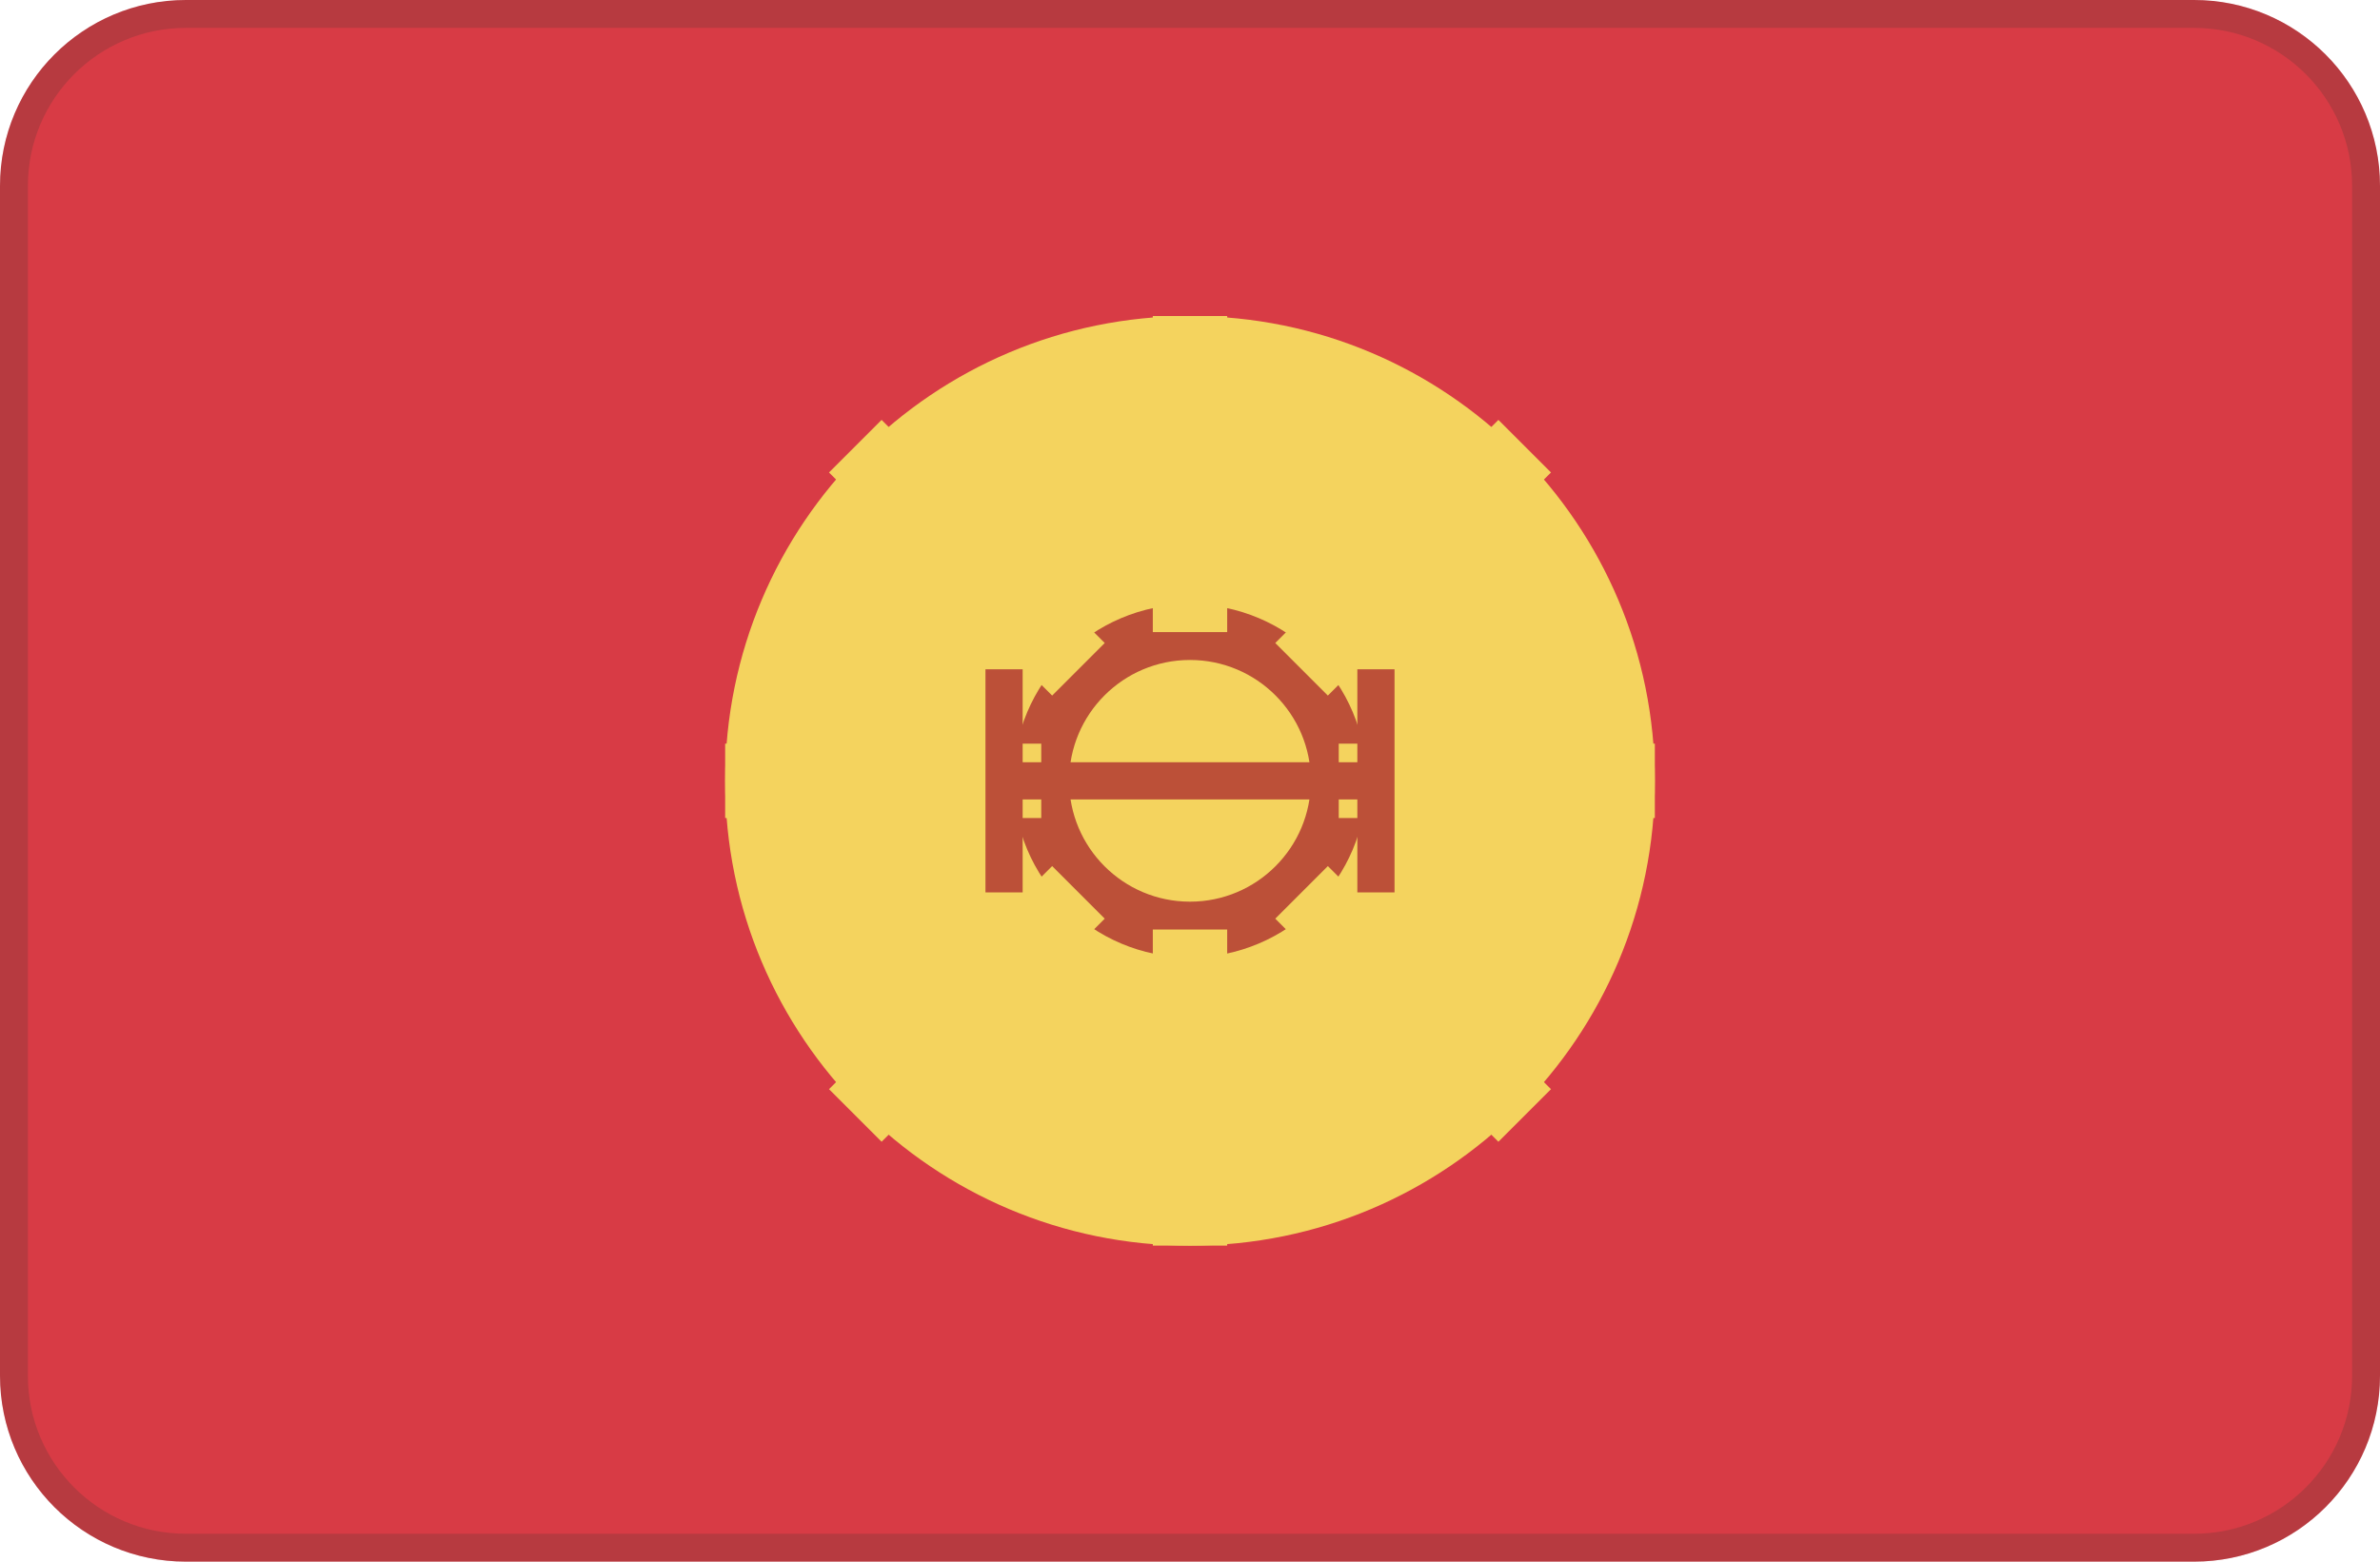
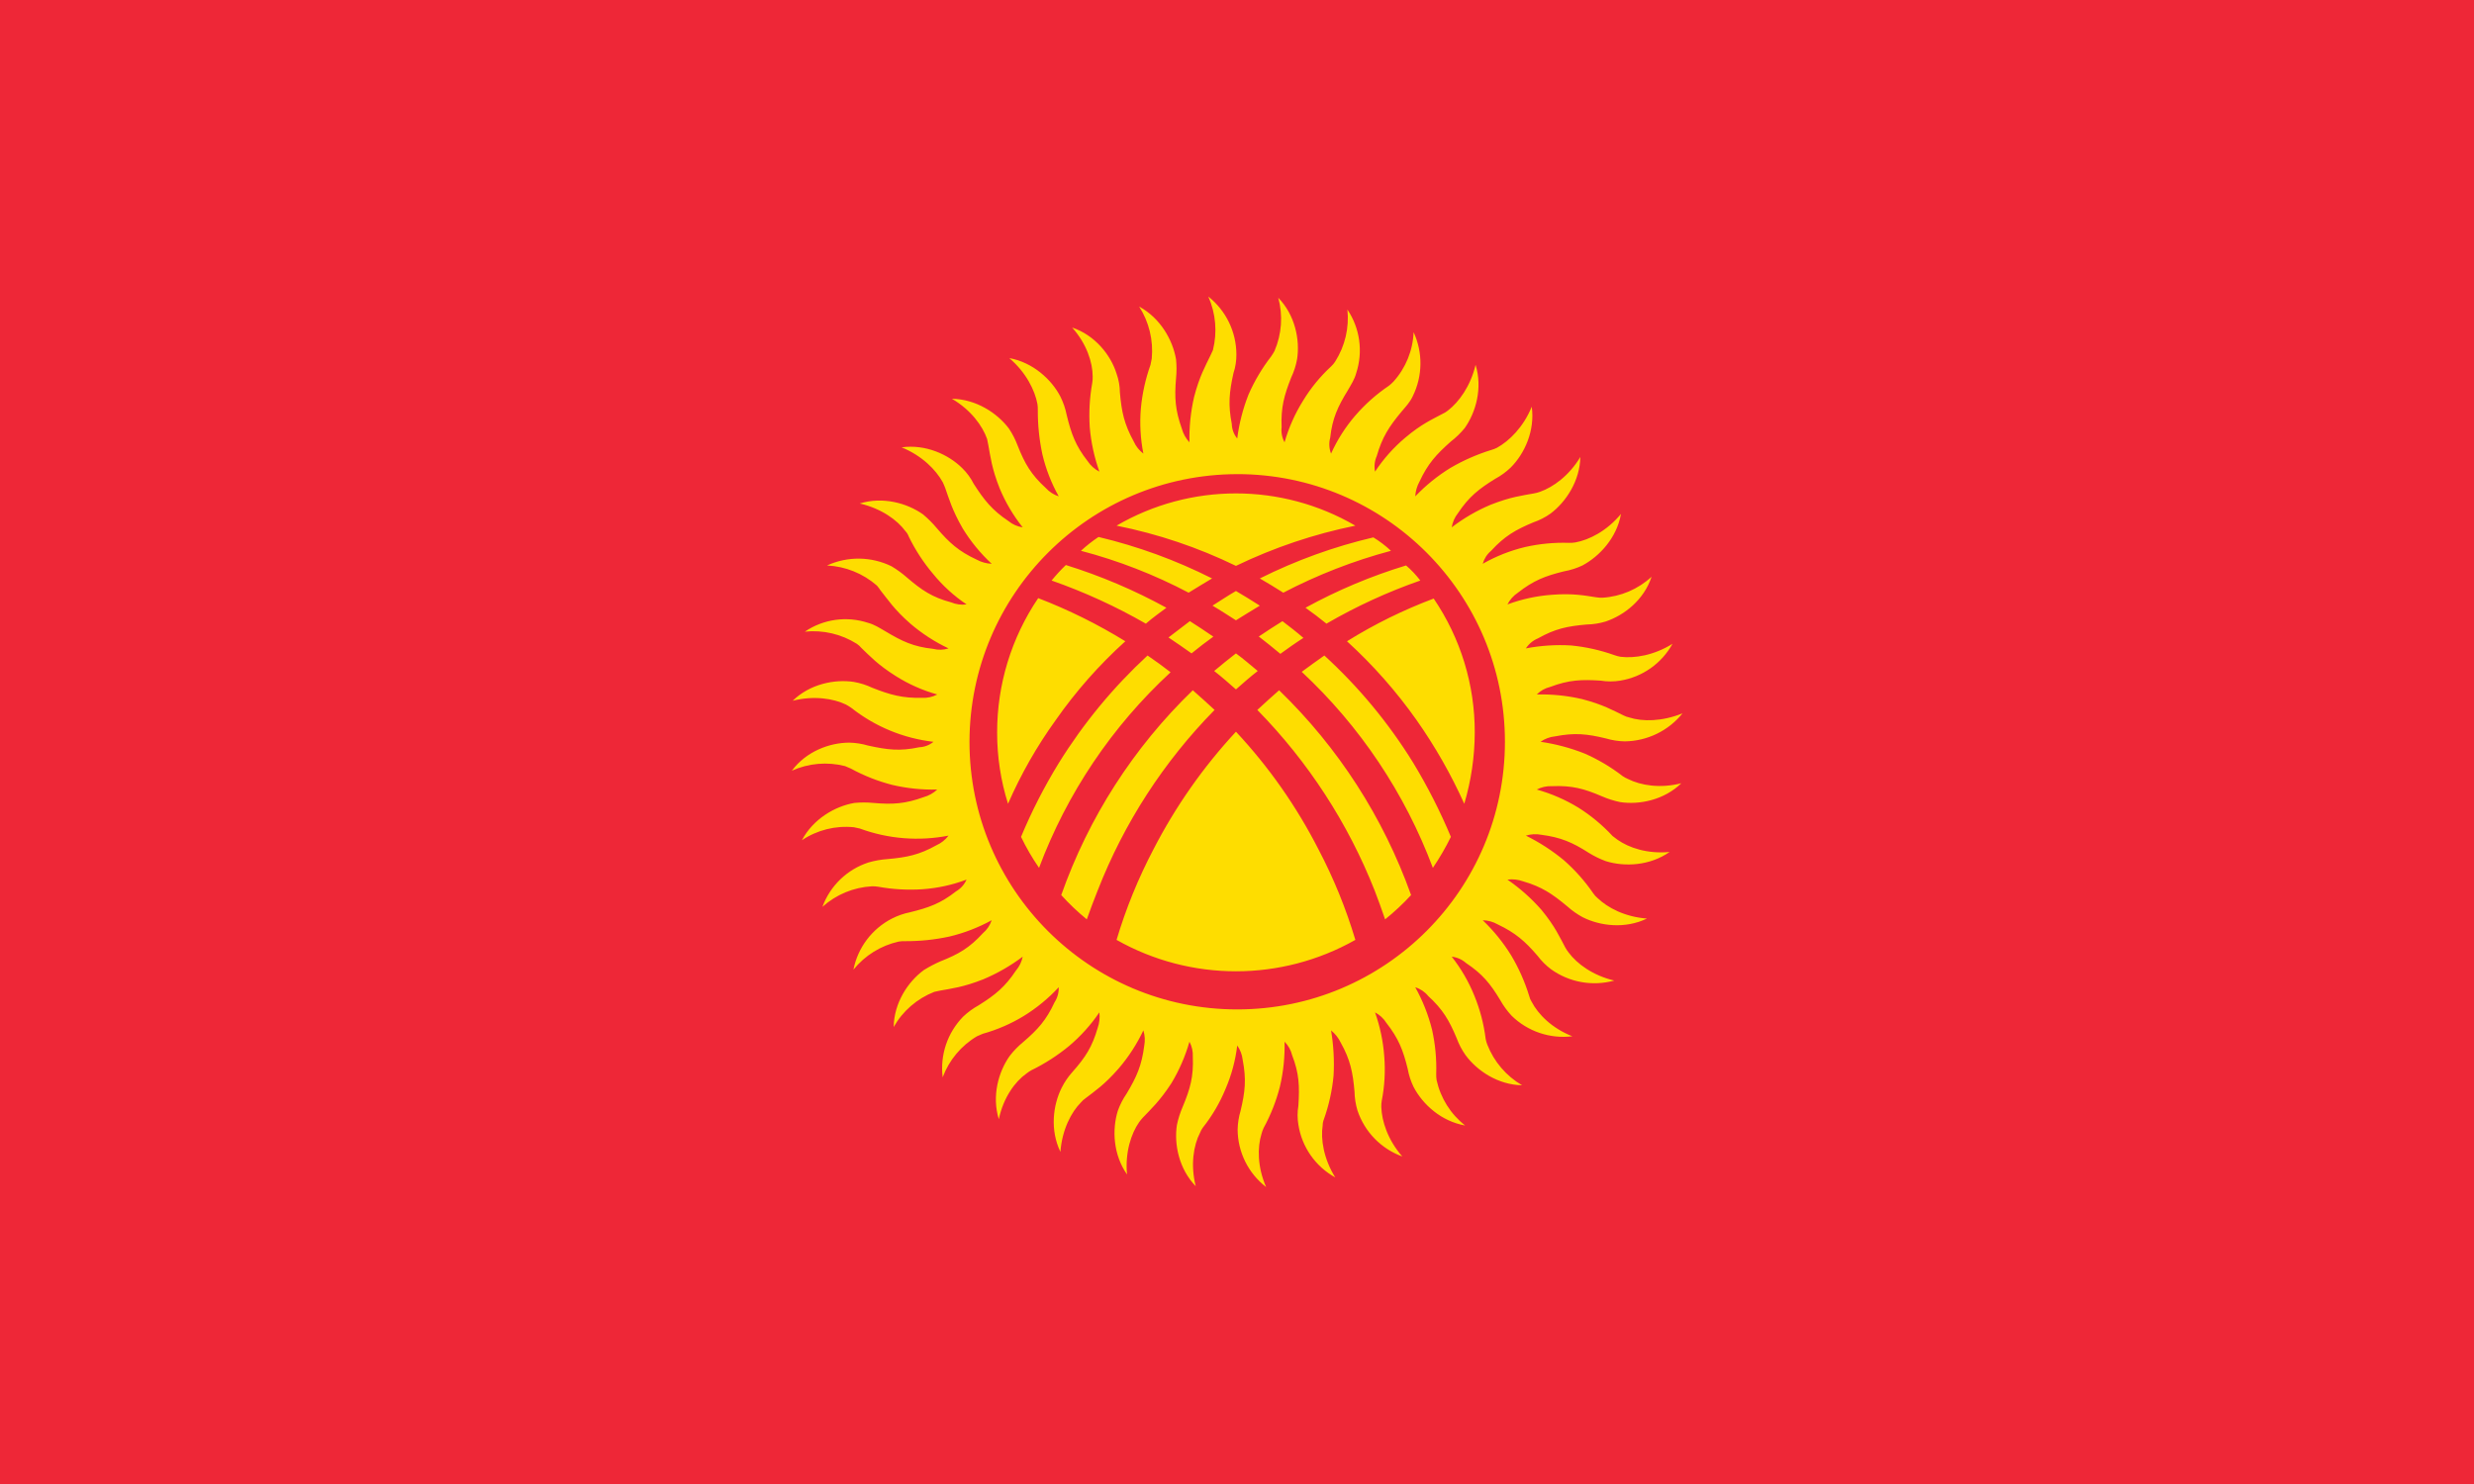
- <svg xmlns="http://www.w3.org/2000/svg" width="128" height="84" viewBox="0 0 128 84">
-   <defs>
-     <clipPath id="r">
-       <rect width="128" height="84" rx="10" />
-     </clipPath>
-   </defs>
-   <g clip-path="url(#r)">
-     <rect width="128" height="84" fill="#d83b45" />
-     <circle cx="64" cy="42" r="25" fill="#f4d35e" />
-     <circle cx="64" cy="42" r="8" fill="none" stroke="#bc5038" stroke-width="3" />
-     <path d="M64 17v17m0 16v17M39 42h17m16 0h17M46 24l12 12m12 12 12 12m0-36L70 36M58 48 46 60" stroke="#f4d35e" stroke-width="4" />
-     <path d="M54 36v12m20-12v12M55 42h18" stroke="#bc5038" stroke-width="2" />
-   </g>
-   <rect x=".75" y=".75" width="126.5" height="82.5" rx="9.25" fill="none" stroke="#34372f" stroke-opacity=".2" stroke-width="1.5" />
+ <svg xmlns="http://www.w3.org/2000/svg" viewBox="0 0 1000 600">
+   <path d="M0 0h1000v600H0z" fill="#ee2737" />
+   <path d="M454.869 259.272a212.984 212.984 0 0 0-35.225-17.443 96.751 96.751 0 0 0-16.6 54.36 95.623 95.623 0 0 0 4.4 28.79 183.176 183.176 0 0 1 19.306-33.87 188.2 188.2 0 0 1 28.112-31.837zm-29.806-24.556a227.569 227.569 0 0 1 38.1 17.443c2.71-2.37 5.588-4.4 8.3-6.435a220.4 220.4 0 0 0-40.644-17.274 66.644 66.644 0 0 0-5.756 6.266zm11.855-12.023a205.352 205.352 0 0 1 43.522 16.934c3.218-2.032 6.436-3.9 9.484-5.757a209.853 209.853 0 0 0-45.894-16.77 57.418 57.418 0 0 0-7.112 5.593zm14.394-10.161a200.127 200.127 0 0 1 48.265 16.257 205.183 205.183 0 0 1 48.264-16.257 95.84 95.84 0 0 0-96.529 0zm103.81 4.742a209.362 209.362 0 0 0-45.893 16.6q4.8 2.786 9.484 5.757a212.648 212.648 0 0 1 43.522-16.934 43.84 43.84 0 0 0-7.112-5.42zm13.21 11.346a213.242 213.242 0 0 0-40.644 17.1q4.341 3.075 8.468 6.435a219.876 219.876 0 0 1 37.934-17.443 39.13 39.13 0 0 0-5.758-6.1zM579.509 242a198.143 198.143 0 0 0-35.055 17.274 195.967 195.967 0 0 1 28.112 31.837 204.792 204.792 0 0 1 19.3 33.87 102.057 102.057 0 0 0 4.234-28.79 95.8 95.8 0 0 0-16.6-54.19zm-8.3 66.385a203.994 203.994 0 0 0-35.9-43.353c-3.048 2.2-6.266 4.4-9.145 6.6a208.151 208.151 0 0 1 53.006 79.255 104.379 104.379 0 0 0 7.282-12.532 227.025 227.025 0 0 0-15.241-29.974zm-53.684-44.03c3.049-2.2 6.1-4.4 9.315-6.436-2.71-2.37-5.589-4.572-8.468-6.774-3.217 2.032-6.435 4.064-9.653 6.266h.17c2.879 2.2 5.758 4.572 8.636 6.943zM499.577 250.8c3.217-2.032 6.6-4.064 9.652-5.927-3.217-2.032-6.435-4.064-9.652-5.927-3.218 1.863-6.266 3.9-9.484 5.927 3.218 1.867 6.266 3.899 9.484 5.927zm-9.145 6.6c-3.218-2.2-6.266-4.234-9.484-6.266l-8.636 6.6c3.217 2.2 6.265 4.233 9.314 6.435q4.293-3.514 8.806-6.76zm9.145 6.774c-2.88 2.2-5.758 4.572-8.806 7.113 3.048 2.37 5.927 4.91 8.806 7.45 2.879-2.54 5.757-5.08 8.806-7.45-2.883-2.362-5.758-4.903-8.806-7.104zm0 31.668a213.908 213.908 0 0 0-33.362 47.587 204.883 204.883 0 0 0-14.9 36.579 98.054 98.054 0 0 0 96.529 0 204.923 204.923 0 0 0-14.9-36.58 208.55 208.55 0 0 0-33.361-47.586zm-55.885 64.183a216.307 216.307 0 0 1 47.248-72.99c-2.88-2.709-5.758-5.249-8.806-7.958a214.083 214.083 0 0 0-53.176 82.81 94.385 94.385 0 0 0 10.33 9.823c1.356-3.895 2.88-7.79 4.4-11.685zm64.521-72.99a219.329 219.329 0 0 1 47.418 72.99c1.524 3.895 2.879 7.79 4.233 11.685a96.1 96.1 0 0 0 10.5-9.822 216.39 216.39 0 0 0-53.345-82.811c-3.048 2.71-5.927 5.25-8.806 7.959zm-88.23 63.845a205.977 205.977 0 0 1 53.175-79.08q-4.551-3.529-9.314-6.774a209.336 209.336 0 0 0-35.9 43.522 215.033 215.033 0 0 0-15.24 29.805 92.591 92.591 0 0 0 7.281 12.532zm80.1-159.187a108.214 108.214 0 1 1-108.212 108.222A108.411 108.411 0 0 1 500.085 191.7zm47.756-23.709a64.006 64.006 0 0 0-9.822 15.41 10.268 10.268 0 0 1-.34-6.434c.848-7.79 3.05-12.532 7.114-19.137 1.354-2.37 2.71-4.4 3.386-6.943a29.569 29.569 0 0 0-3.556-25.74 32.8 32.8 0 0 1-4.91 21 9.883 9.883 0 0 1-1.694 2.033 64.124 64.124 0 0 0-11.347 13.886 66.348 66.348 0 0 0-7.451 16.765 10.154 10.154 0 0 1-1.185-6.1c-.34-7.96 1.016-12.87 3.9-20.152a29.348 29.348 0 0 0 2.37-7.452c1.186-7.79-.846-17.781-7.62-24.725a32.732 32.732 0 0 1-1.524 21.508 25.107 25.107 0 0 1-1.355 2.2 72.819 72.819 0 0 0-9.145 15.41 74.049 74.049 0 0 0-4.572 17.782 9.719 9.719 0 0 1-2.2-5.927c-1.524-7.79-1.016-12.87.678-20.49a23.172 23.172 0 0 0 1.185-7.622A29.922 29.922 0 0 0 488.4 119.9a33.264 33.264 0 0 1 1.862 21.677c-.338.677-.677 1.524-1.016 2.2-2.032 4.234-4.4 8.3-6.6 16.766a73.969 73.969 0 0 0-1.863 18.29 12.98 12.98 0 0 1-3.048-5.42c-2.71-7.62-3.049-12.531-2.371-20.49a38.12 38.12 0 0 0 0-7.621c-1.355-7.96-6.435-16.766-14.9-21.338a33.207 33.207 0 0 1 5.08 21l-.507 2.54a72.925 72.925 0 0 0-3.895 17.612 65.576 65.576 0 0 0 1.016 18.29 12.57 12.57 0 0 1-3.9-4.911c-3.895-7.113-4.911-12.024-5.589-19.814a23.306 23.306 0 0 0-1.355-7.62c-2.37-7.621-8.806-15.58-17.95-18.629 5.927 6.6 8.3 14.225 8.3 19.814a12.767 12.767 0 0 1-.17 2.54 74.437 74.437 0 0 0-1.016 17.951 71.985 71.985 0 0 0 3.9 17.95 12.469 12.469 0 0 1-4.742-4.233c-4.91-6.266-6.6-11.007-8.467-18.628a29.783 29.783 0 0 0-2.54-7.451c-3.557-6.944-11.177-13.887-20.66-15.58 6.773 5.757 10.33 13.04 11.346 18.458a12.846 12.846 0 0 1 .169 2.54 83.487 83.487 0 0 0 1.863 17.952 65.417 65.417 0 0 0 6.6 16.934 12.125 12.125 0 0 1-5.25-3.387c-5.927-5.419-8.467-9.822-11.346-17.1a33.571 33.571 0 0 0-3.556-6.943c-4.742-6.266-13.21-11.854-23.031-12.024 7.79 4.573 12.362 11.008 14.225 16.258l.508 2.54c.847 4.572 1.355 9.314 4.572 17.443a65.848 65.848 0 0 0 9.314 15.75 11.651 11.651 0 0 1-5.757-2.541c-6.6-4.4-9.823-8.467-14.056-15.072a23.853 23.853 0 0 0-4.573-6.266c-5.588-5.588-14.9-9.822-24.555-8.467 8.3 3.387 13.886 9.144 16.6 14.056.339.677.677 1.524 1.016 2.37 1.524 4.234 2.71 8.807 7.113 16.427a67.506 67.506 0 0 0 11.685 14.225 13.8 13.8 0 0 1-6.1-1.693c-7.282-3.387-11.007-6.774-16.088-12.7a43.648 43.648 0 0 0-5.588-5.589c-6.436-4.572-16.258-7.282-25.572-4.4 8.806 2.032 15.241 6.774 18.459 11.177a5.989 5.989 0 0 1 1.355 2.2 72.624 72.624 0 0 0 9.822 15.072 62.541 62.541 0 0 0 13.548 12.362 12.172 12.172 0 0 1-6.266-.847c-7.62-2.032-11.854-4.91-17.782-9.991a42.4 42.4 0 0 0-6.265-4.572 30.439 30.439 0 0 0-26.08-.34 33.142 33.142 0 0 1 20.152 8.13 21.069 21.069 0 0 1 1.524 2.032c2.88 3.556 5.42 7.62 12.024 13.378a69.273 69.273 0 0 0 15.41 9.992 11.186 11.186 0 0 1-6.265.17c-7.96-.848-12.532-3.05-19.306-7.114-2.37-1.354-4.4-2.71-6.943-3.387a29.214 29.214 0 0 0-25.572 3.557 33.1 33.1 0 0 1 21 4.91 8.92 8.92 0 0 1 1.862 1.694c3.387 3.218 6.605 6.774 13.887 11.347a63.269 63.269 0 0 0 16.765 7.451 11.6 11.6 0 0 1-6.1 1.355c-7.96.17-12.87-1.186-20.152-4.065a29.348 29.348 0 0 0-7.452-2.37c-7.79-1.186-17.781.846-24.725 7.62 8.637-2.2 16.6-.847 21.508 1.524a25.107 25.107 0 0 1 2.2 1.355 65.712 65.712 0 0 0 33.192 13.717 9.637 9.637 0 0 1-5.757 2.2c-7.96 1.693-12.87 1.016-20.66-.678a28.669 28.669 0 0 0-7.622-1.185c-7.959 0-17.442 3.556-23.2 11.346a32.716 32.716 0 0 1 21.507-1.862c.847.338 1.524.677 2.37 1.016a72.4 72.4 0 0 0 16.766 6.6 71.521 71.521 0 0 0 18.12 1.863 12.97 12.97 0 0 1-5.419 3.048c-7.451 2.71-12.531 3.049-20.321 2.371a39.836 39.836 0 0 0-7.79 0c-7.79 1.355-16.6 6.435-21.169 15.072a32 32 0 0 1 21-5.25c.846.17 1.523.339 2.37.508a66.758 66.758 0 0 0 35.9 2.879 12.57 12.57 0 0 1-4.911 3.9c-6.943 3.895-12.024 4.911-19.814 5.589a37.707 37.707 0 0 0-7.62 1.355 29.558 29.558 0 0 0-18.629 17.95 32.612 32.612 0 0 1 19.983-8.3 12.762 12.762 0 0 1 2.54.17 73.086 73.086 0 0 0 17.951 1.016 62.916 62.916 0 0 0 17.782-3.9 10.208 10.208 0 0 1-4.234 4.742c-6.266 4.91-11.007 6.6-18.628 8.467a28.622 28.622 0 0 0-7.282 2.54 29.7 29.7 0 0 0-15.58 20.66 32.675 32.675 0 0 1 18.29-11.346 12.836 12.836 0 0 1 2.54-.169 82.544 82.544 0 0 0 17.95-1.863 68.517 68.517 0 0 0 17.1-6.6 11.645 11.645 0 0 1-3.557 5.25c-5.419 5.927-9.822 8.467-17.1 11.346a51.654 51.654 0 0 0-6.774 3.556c-6.435 4.742-12.023 13.21-12.193 23.031a32.483 32.483 0 0 1 16.427-14.225c.847-.17 1.524-.339 2.37-.508 4.573-.847 9.315-1.355 17.444-4.572a74.691 74.691 0 0 0 15.918-9.145 12.188 12.188 0 0 1-2.71 5.588c-4.4 6.6-8.3 9.823-15.071 14.056a31.062 31.062 0 0 0-6.266 4.573 29.842 29.842 0 0 0-8.3 24.555 32.5 32.5 0 0 1 13.887-16.6c.846-.339 1.524-.677 2.37-1.016a65.767 65.767 0 0 0 16.427-7.113 67.506 67.506 0 0 0 14.225-11.685 10.449 10.449 0 0 1-1.693 6.1c-3.387 7.282-6.774 11.007-12.7 16.088a33.818 33.818 0 0 0-5.42 5.588c-4.572 6.436-7.281 16.258-4.4 25.572 1.862-8.806 6.6-15.241 11.177-18.459a14.1 14.1 0 0 1 2.032-1.355 77.442 77.442 0 0 0 15.241-9.822 67.248 67.248 0 0 0 12.193-13.548 13.743 13.743 0 0 1-.677 6.266c-2.2 7.62-4.911 11.854-10.161 17.782a28.794 28.794 0 0 0-4.4 6.435c-3.556 7.112-4.742 17.1-.508 25.91.677-8.975 4.4-16.088 8.3-19.983a8.9 8.9 0 0 1 1.863-1.694c3.725-2.878 7.62-5.419 13.378-12.023a69.273 69.273 0 0 0 9.992-15.41 12.884 12.884 0 0 1 .338 6.265c-1.016 7.96-3.048 12.532-7.112 19.306a29.951 29.951 0 0 0-3.557 6.943c-2.37 7.62-1.862 17.781 3.726 25.74-.847-8.975 1.694-16.6 4.911-21.168a18.02 18.02 0 0 1 1.524-1.862c3.218-3.387 6.774-6.605 11.516-13.887a69.983 69.983 0 0 0 7.282-16.765 11.6 11.6 0 0 1 1.355 6.1c.338 7.96-1.016 12.87-4.065 20.152a38.155 38.155 0 0 0-2.37 7.452c-1.186 7.79.846 17.781 7.62 24.725-2.2-8.637-.847-16.6 1.694-21.508a9.1 9.1 0 0 1 1.185-2.2 64.507 64.507 0 0 0 9.145-15.58 62.869 62.869 0 0 0 4.742-17.612 12.444 12.444 0 0 1 2.2 5.757c1.524 7.96 1.016 12.87-.847 20.66a28.669 28.669 0 0 0-1.185 7.622 29.551 29.551 0 0 0 11.516 23.2c-3.557-8.128-3.557-16.088-1.863-21.507a13.266 13.266 0 0 1 .847-2.37 72.4 72.4 0 0 0 6.6-16.766 71.521 71.521 0 0 0 1.863-18.12 11.374 11.374 0 0 1 3.048 5.419c2.88 7.451 3.049 12.531 2.54 20.49a23.036 23.036 0 0 0 0 7.621 29.518 29.518 0 0 0 14.9 21.338c-4.742-7.62-5.927-15.58-5.08-21a6.788 6.788 0 0 1 .508-2.54 73.022 73.022 0 0 0 3.895-17.612 82.079 82.079 0 0 0-1.016-18.29 14.327 14.327 0 0 1 3.895 4.911c3.895 6.943 4.91 12.024 5.588 19.814a28.649 28.649 0 0 0 1.186 7.62 29.838 29.838 0 0 0 18.12 18.629c-5.927-6.774-8.3-14.395-8.468-19.983a12.762 12.762 0 0 1 .17-2.54 65.456 65.456 0 0 0 1.016-17.951 68.014 68.014 0 0 0-3.726-17.782 11.926 11.926 0 0 1 4.573 4.234c4.91 6.266 6.773 11.007 8.636 18.628a28.216 28.216 0 0 0 2.371 7.282c3.726 7.113 11.177 13.887 20.83 15.58a32.143 32.143 0 0 1-11.516-18.29 12.836 12.836 0 0 1-.169-2.54 71.544 71.544 0 0 0-1.694-17.95 70.172 70.172 0 0 0-6.773-17.1 10.815 10.815 0 0 1 5.25 3.557c5.927 5.419 8.467 9.822 11.515 17.1a28.917 28.917 0 0 0 3.556 6.774c4.742 6.435 13.21 12.023 22.862 12.193a32.882 32.882 0 0 1-14.056-16.427 12.511 12.511 0 0 1-.677-2.37 67.988 67.988 0 0 0-4.572-17.444 64.281 64.281 0 0 0-9.145-15.75 10.327 10.327 0 0 1 5.758 2.541c6.6 4.4 9.822 8.3 13.886 15.072a32.987 32.987 0 0 0 4.573 6.266 29.842 29.842 0 0 0 24.555 8.3c-8.3-3.218-13.886-8.975-16.427-13.887a7.182 7.182 0 0 1-1.016-2.37 75.232 75.232 0 0 0-7.282-16.427 71.444 71.444 0 0 0-11.515-14.225 12.82 12.82 0 0 1 6.1 1.693c7.113 3.387 11.008 6.774 16.088 12.7a27.422 27.422 0 0 0 5.42 5.42 30.107 30.107 0 0 0 25.57 4.572c-8.636-2.032-15.071-6.774-18.458-11.347a14.1 14.1 0 0 1-1.355-2.032c-2.2-4.064-4.064-8.467-9.653-15.241a74.309 74.309 0 0 0-13.717-12.193 13.521 13.521 0 0 1 6.266.677c7.62 2.2 11.854 5.08 17.95 10.161a32.128 32.128 0 0 0 6.267 4.4c7.112 3.556 17.1 4.742 25.91.508-8.975-.677-15.919-4.4-19.983-8.3a8.9 8.9 0 0 1-1.694-1.863 72.18 72.18 0 0 0-11.854-13.378 78.442 78.442 0 0 0-15.41-9.992 12.753 12.753 0 0 1 6.265-.338c7.79 1.016 12.532 3.048 19.137 7.282a37.616 37.616 0 0 0 6.943 3.387c7.62 2.37 17.781 1.862 25.74-3.726-8.975.847-16.426-1.694-21-4.911l-2.033-1.524a69.024 69.024 0 0 0-13.884-11.523 67.01 67.01 0 0 0-16.766-7.282 11.994 11.994 0 0 1 6.1-1.355c8.129-.338 13.04 1.016 20.152 4.065a38.155 38.155 0 0 0 7.452 2.37c7.79 1.186 17.781-.846 24.725-7.62-8.637 2.2-16.427.847-21.508-1.694a13.935 13.935 0 0 1-2.2-1.185 72.819 72.819 0 0 0-15.41-9.145 79.119 79.119 0 0 0-17.782-4.742 12.41 12.41 0 0 1 5.927-2.2c7.79-1.524 12.87-1.016 20.49.847a28.669 28.669 0 0 0 7.622 1.185A30.46 30.46 0 0 0 680.1 288.4c-8.3 3.387-16.258 3.387-21.508 1.693a9.806 9.806 0 0 1-2.37-.847c-4.234-2.032-8.3-4.4-16.766-6.6a73.008 73.008 0 0 0-18.29-1.863 11.382 11.382 0 0 1 5.42-3.048c7.62-2.88 12.7-3.049 20.49-2.54a24.069 24.069 0 0 0 7.79 0 29.554 29.554 0 0 0 21.17-14.9c-7.621 4.742-15.411 5.927-21 5.25a14.137 14.137 0 0 1-2.54-.678 73.256 73.256 0 0 0-17.443-3.9 74.033 74.033 0 0 0-18.29 1.186 10.812 10.812 0 0 1 4.912-4.065c6.943-3.9 11.854-4.91 19.644-5.588a28.649 28.649 0 0 0 7.62-1.186c7.621-2.54 15.58-8.806 18.629-18.12a32.169 32.169 0 0 1-19.814 8.468 12.767 12.767 0 0 1-2.54-.17c-4.573-.677-9.314-1.693-17.951-1.016a65.05 65.05 0 0 0-17.95 3.9 12.469 12.469 0 0 1 4.233-4.742c6.266-4.91 11.007-6.773 18.628-8.636a29.383 29.383 0 0 0 7.451-2.371c6.944-3.726 13.887-11.177 15.58-20.83-5.757 6.943-12.87 10.5-18.459 11.516a12.836 12.836 0 0 1-2.54.169 69.777 69.777 0 0 0-17.781 1.694 65.31 65.31 0 0 0-17.1 6.773 10.465 10.465 0 0 1 3.387-5.25c5.419-5.927 9.822-8.467 17.1-11.515a26.949 26.949 0 0 0 6.943-3.556c6.266-4.742 11.854-13.21 12.024-22.862-4.573 7.62-11.008 12.193-16.258 14.056a14.111 14.111 0 0 1-2.54.677c-4.572.847-9.314 1.355-17.443 4.572a71.108 71.108 0 0 0-15.75 9.145 12.344 12.344 0 0 1 2.541-5.758c4.4-6.6 8.467-9.822 15.072-13.886a28.412 28.412 0 0 0 6.266-4.573c5.588-5.588 9.822-14.9 8.467-24.555-3.387 8.3-9.144 13.886-14.056 16.6a11.78 11.78 0 0 1-2.2.847 79.394 79.394 0 0 0-16.6 7.282 71.444 71.444 0 0 0-14.225 11.515 13.751 13.751 0 0 1 1.693-5.927c3.387-7.282 6.774-11.007 12.7-16.257a33.783 33.783 0 0 0 5.589-5.42c4.572-6.435 7.282-16.257 4.4-25.57-2.033 8.636-6.774 15.071-11.177 18.458a9.625 9.625 0 0 1-2.2 1.355c-4.064 2.2-8.467 4.064-15.072 9.653a63.753 63.753 0 0 0-12.186 13.706 10.309 10.309 0 0 1 .678-6.266c2.2-7.62 4.91-11.854 9.991-17.95 1.694-2.033 3.387-3.727 4.572-6.267a30.062 30.062 0 0 0 .34-25.91 31.664 31.664 0 0 1-8.13 19.983 17 17 0 0 1-1.862 1.694 68.229 68.229 0 0 0-13.548 12.023z" fill="#fedd00" />
</svg>
